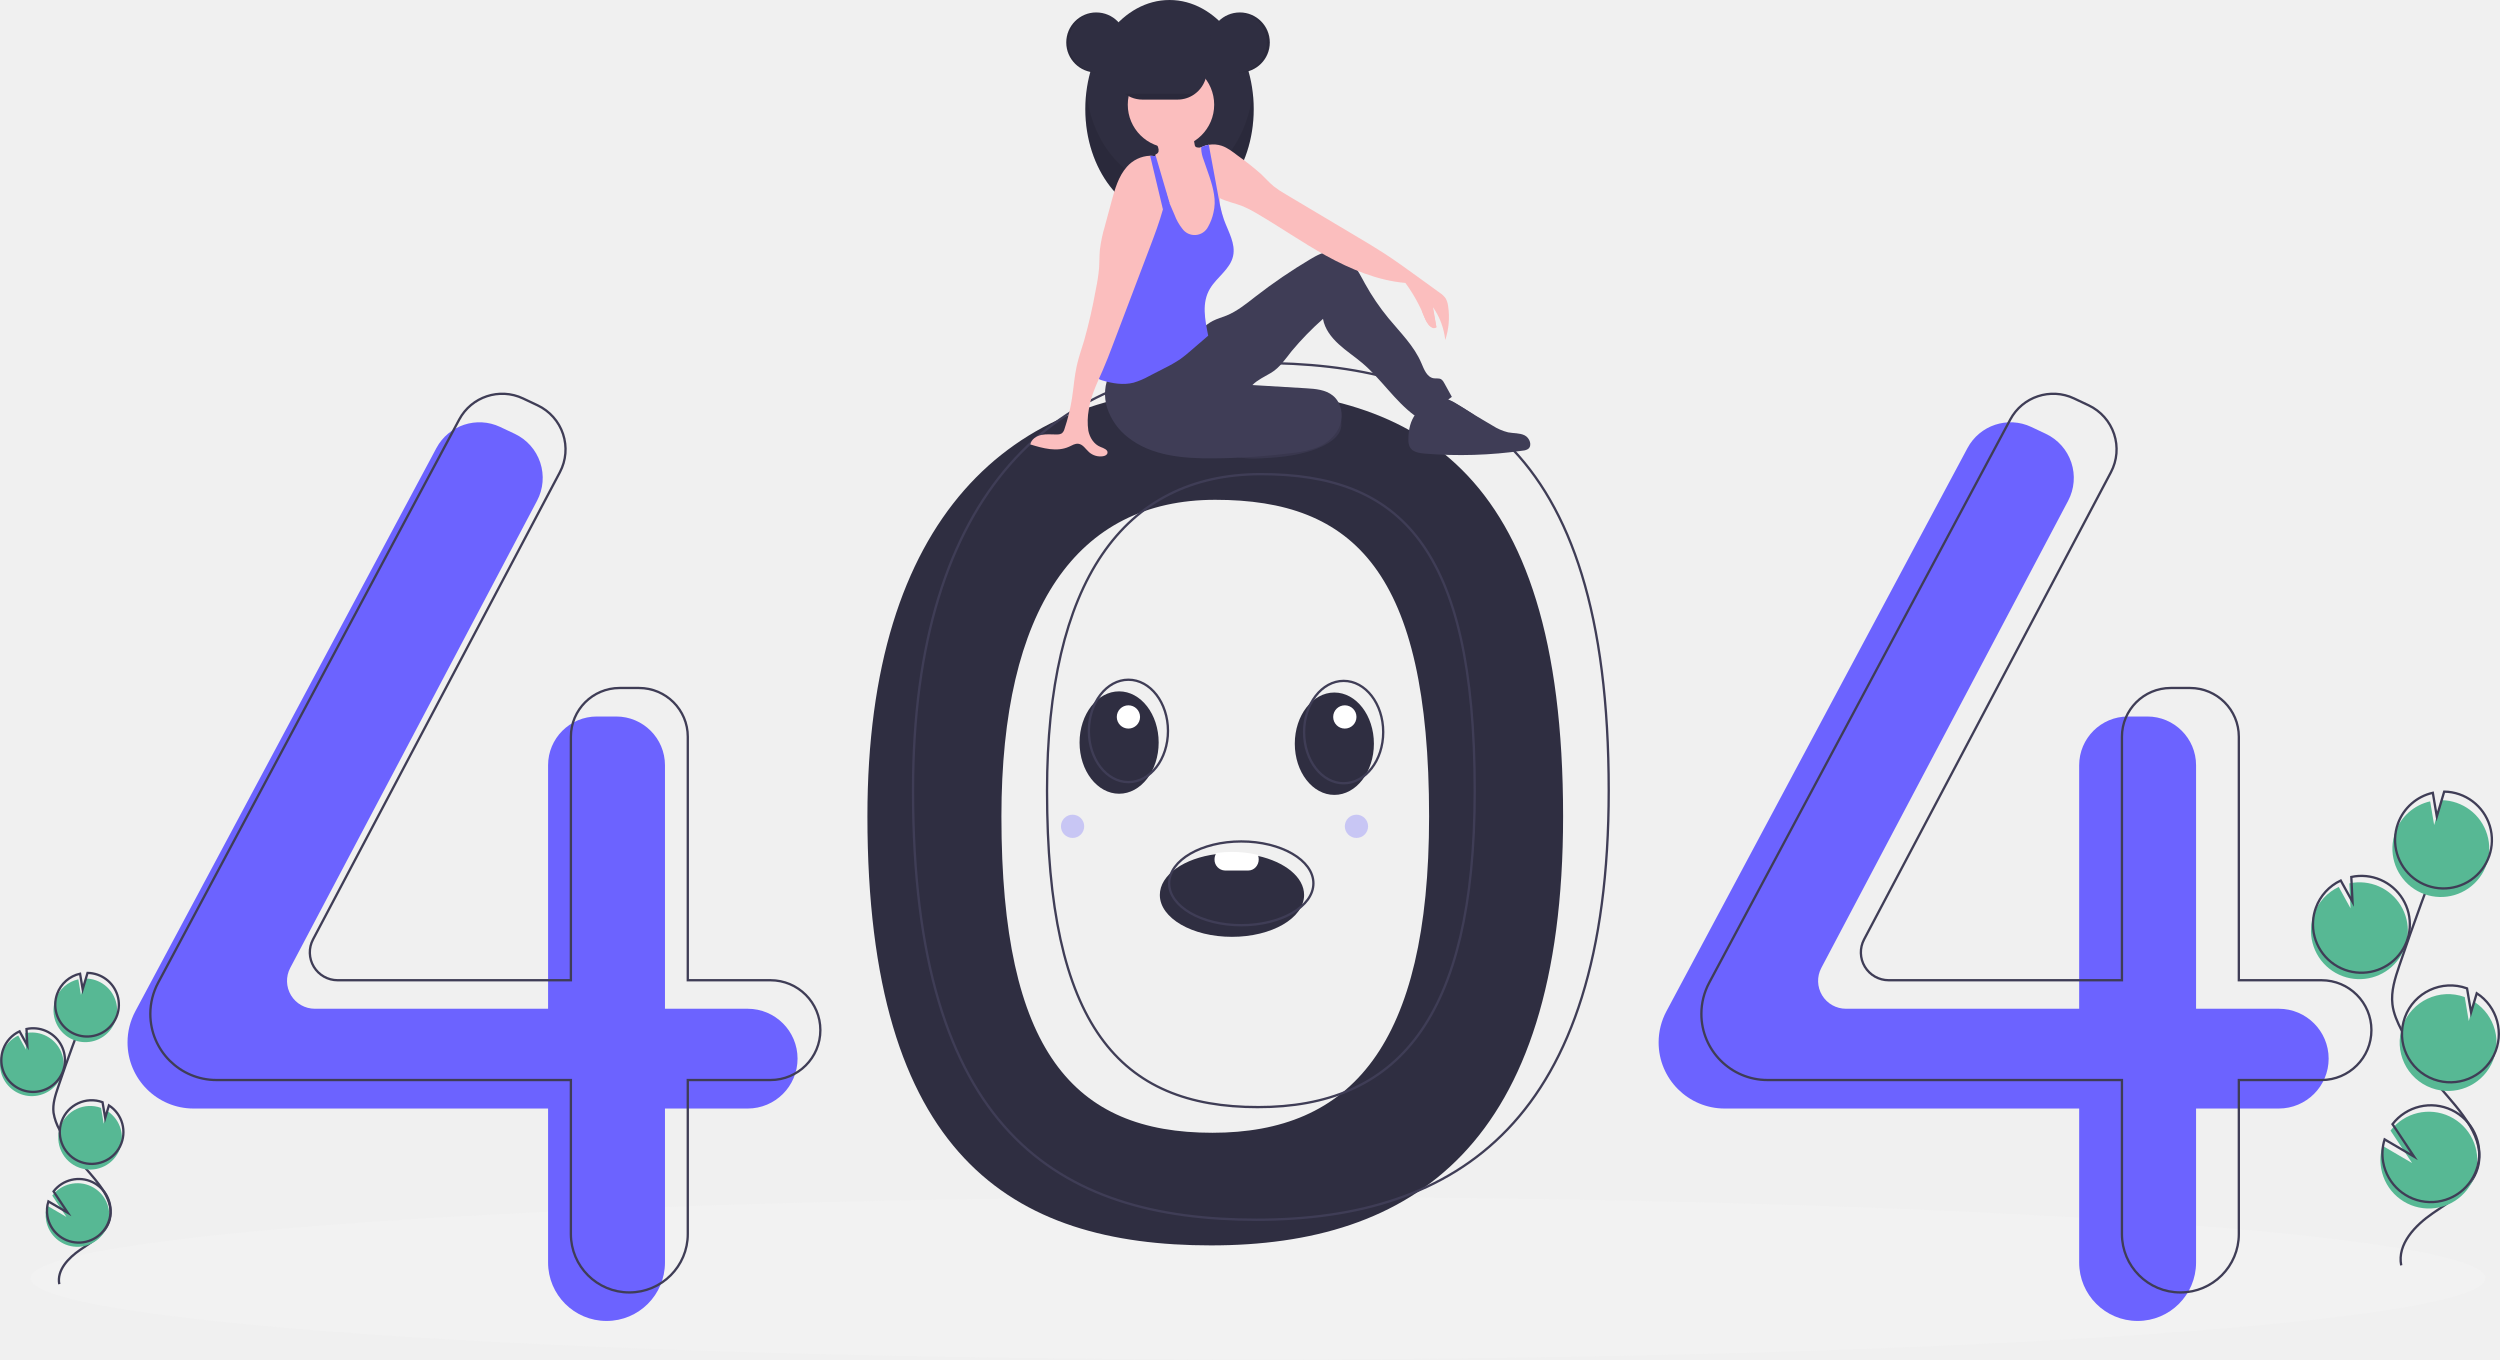
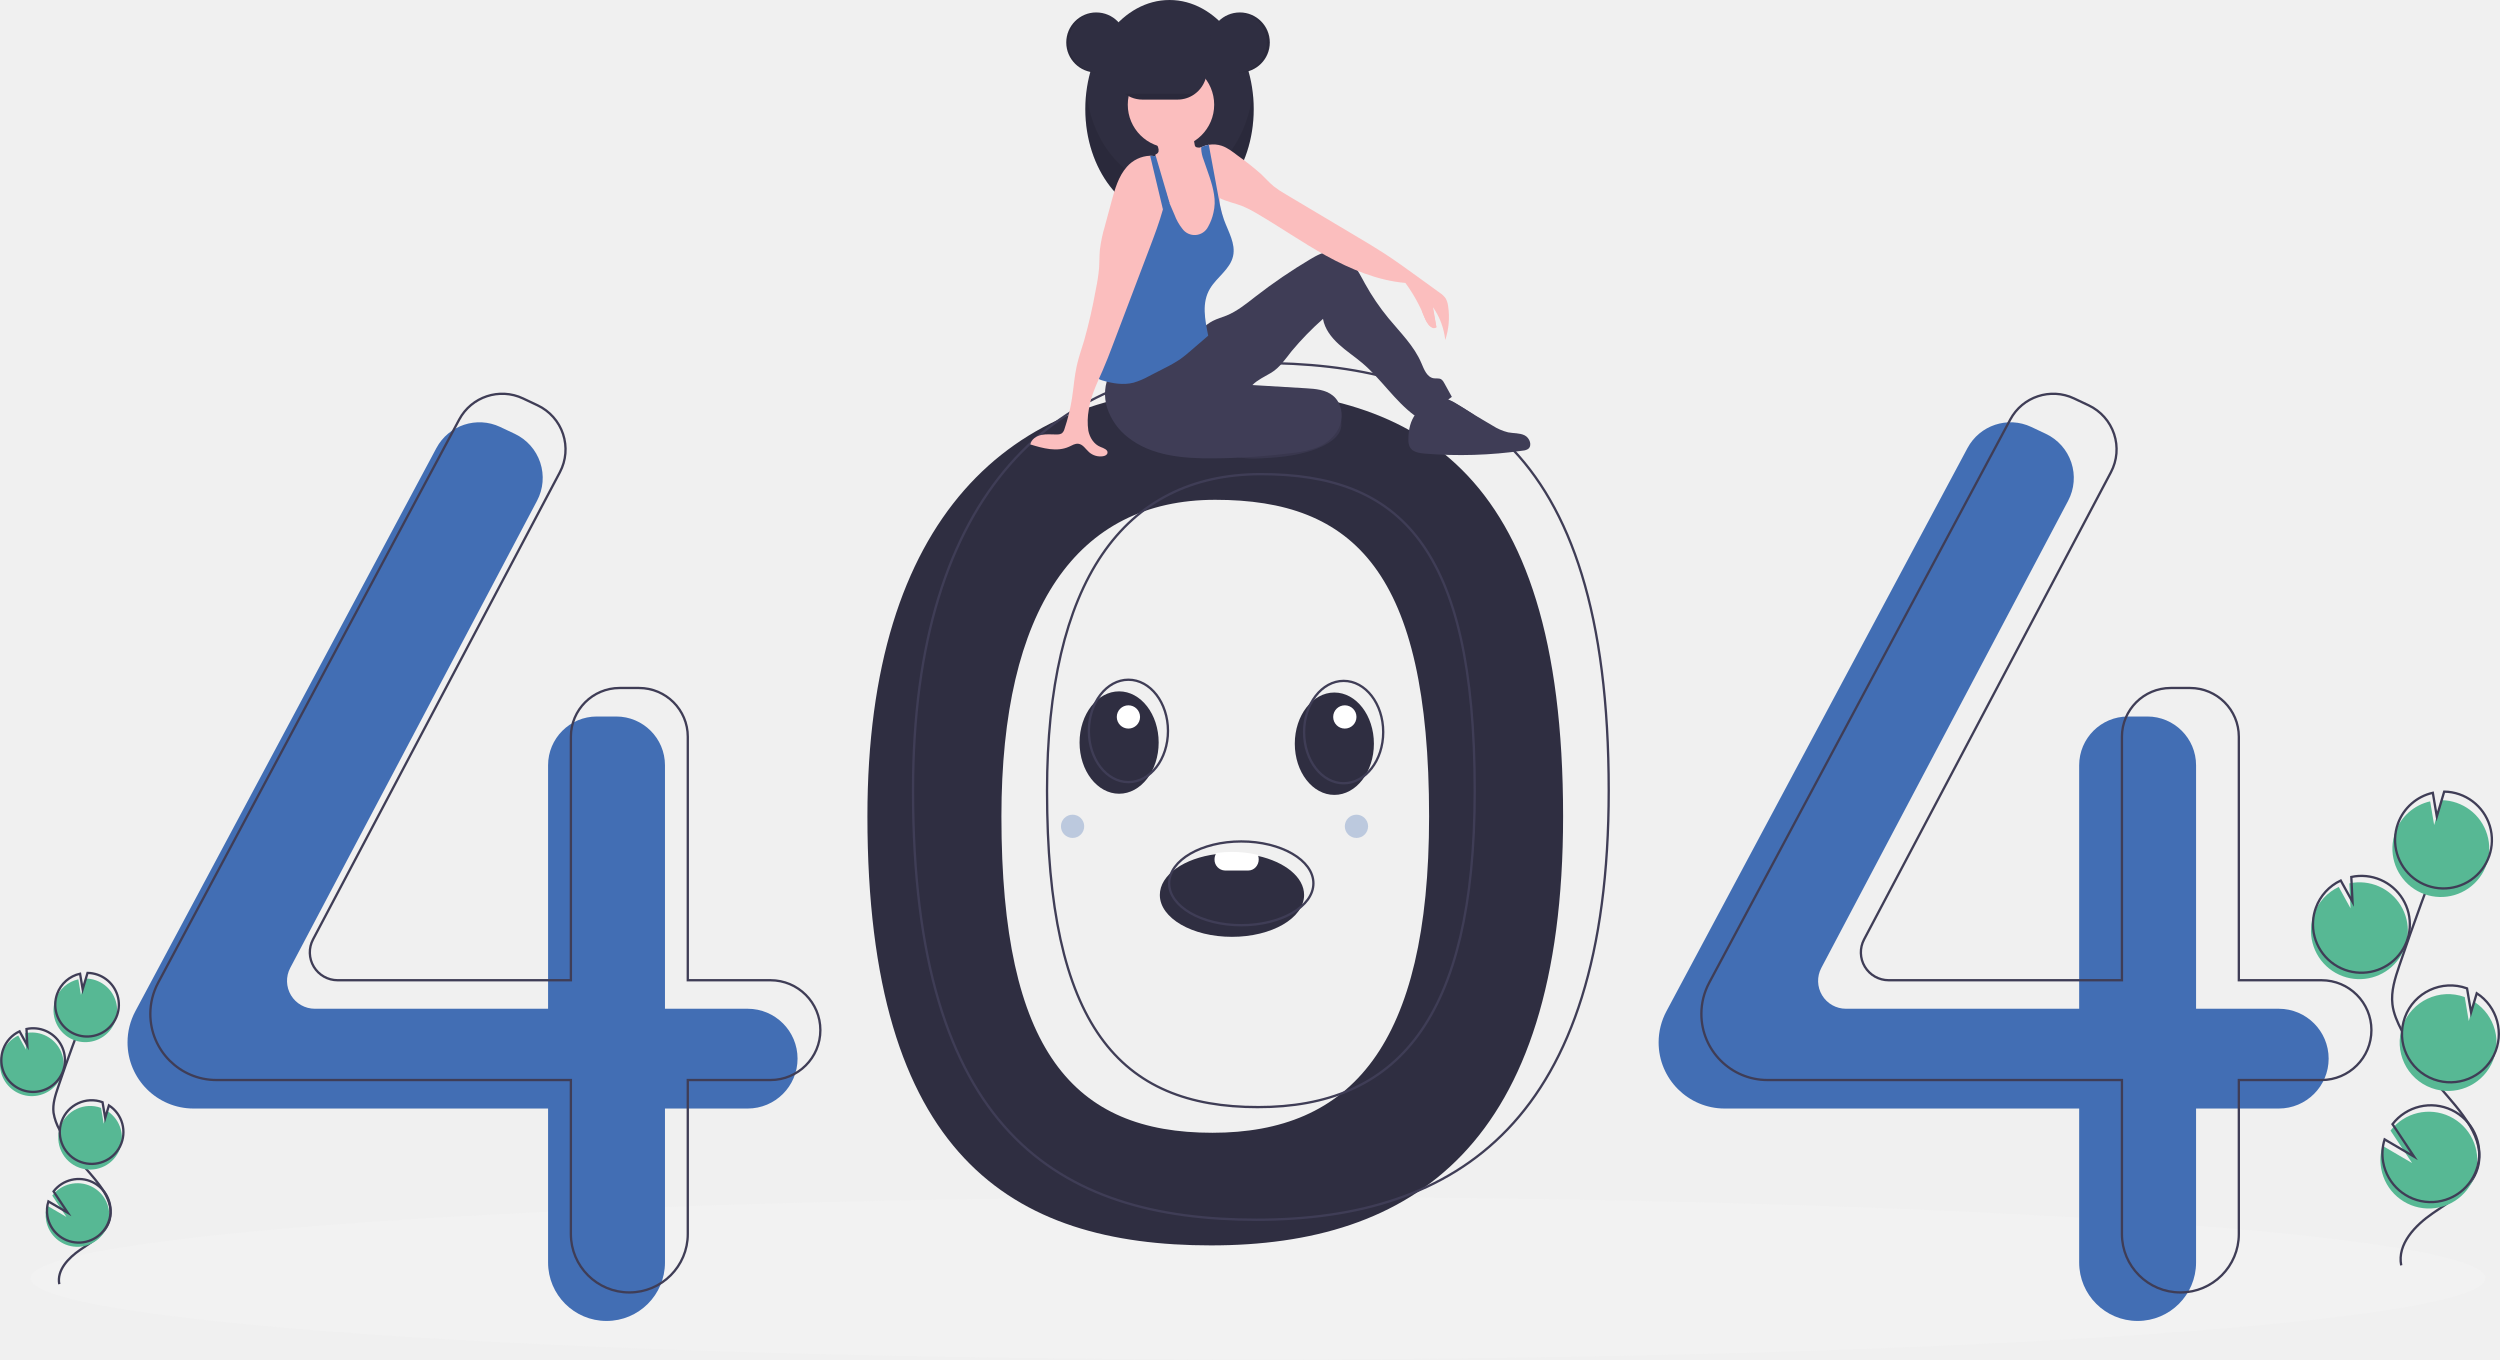
<svg xmlns="http://www.w3.org/2000/svg" id="fd59ce54-f850-4dfc-bc34-dd7d379d600e" data-name="Layer 1" width="1074.392" height="584.231" viewBox="0 0 1074.392 584.231">
  <ellipse cx="540.643" cy="549.309" rx="527.5" ry="34.922" fill="#f2f2f2" />
  <path d="M583.48,324.894c-85.944,0-147.651,55.139-147.651,183.798,0,145.813,61.707,184.411,147.651,184.411s151.327-42.274,151.327-184.411C734.807,356.753,669.424,324.894,583.48,324.894Zm.565,319.808c-59.527,0-90.626-34.923-90.626-135.916,0-89.112,32.372-136.105,91.899-136.105s91.899,30.868,91.899,136.105C677.217,607.234,643.572,644.703,584.045,644.703Z" transform="translate(-63.054 -157.8845)" fill="#2f2e41" />
-   <path d="M384.365,591.401H348.831V486.762A20.956,20.956,0,0,0,327.875,465.806h-8.326a20.956,20.956,0,0,0-20.956,20.956V591.401H198.363a11.963,11.963,0,0,1-10.578-17.552l106.082-200.78A20.956,20.956,0,0,0,284.287,344.33l-6.262-2.957a20.956,20.956,0,0,0-27.429,9.07L121.214,592.475a28.416,28.416,0,0,0-3.356,13.396v0a28.416,28.416,0,0,0,28.416,28.416H298.593v66.167a25.119,25.119,0,0,0,25.119,25.119h0a25.119,25.119,0,0,0,25.119-25.119V634.287h35.534a21.443,21.443,0,0,0,21.443-21.443v0A21.443,21.443,0,0,0,384.365,591.401Z" transform="translate(-63.054 -157.8845)" fill="#6c63ff" />
-   <path d="M1042.362,591.401h-35.534V486.762A20.956,20.956,0,0,0,985.872,465.806h-8.326a20.956,20.956,0,0,0-20.956,20.956V591.401H856.359a11.963,11.963,0,0,1-10.578-17.552L951.864,373.069A20.956,20.956,0,0,0,942.284,344.33l-6.262-2.957a20.956,20.956,0,0,0-27.429,9.07L779.211,592.475a28.416,28.416,0,0,0-3.356,13.396v0a28.416,28.416,0,0,0,28.416,28.416H956.589v66.167a25.119,25.119,0,0,0,25.119,25.119h0a25.119,25.119,0,0,0,25.119-25.119V634.287h35.534a21.443,21.443,0,0,0,21.443-21.443v0A21.443,21.443,0,0,0,1042.362,591.401Z" transform="translate(-63.054 -157.8845)" fill="#6c63ff" />
+   <path d="M384.365,591.401H348.831V486.762A20.956,20.956,0,0,0,327.875,465.806h-8.326a20.956,20.956,0,0,0-20.956,20.956V591.401H198.363a11.963,11.963,0,0,1-10.578-17.552l106.082-200.78A20.956,20.956,0,0,0,284.287,344.33l-6.262-2.957a20.956,20.956,0,0,0-27.429,9.07L121.214,592.475a28.416,28.416,0,0,0-3.356,13.396v0a28.416,28.416,0,0,0,28.416,28.416H298.593v66.167a25.119,25.119,0,0,0,25.119,25.119h0a25.119,25.119,0,0,0,25.119-25.119V634.287h35.534a21.443,21.443,0,0,0,21.443-21.443v0A21.443,21.443,0,0,0,384.365,591.401Z" transform="translate(-63.054 -157.8845)" fill="#426eb4" />
+   <path d="M1042.362,591.401h-35.534V486.762A20.956,20.956,0,0,0,985.872,465.806h-8.326a20.956,20.956,0,0,0-20.956,20.956V591.401H856.359a11.963,11.963,0,0,1-10.578-17.552L951.864,373.069A20.956,20.956,0,0,0,942.284,344.33l-6.262-2.957a20.956,20.956,0,0,0-27.429,9.07L779.211,592.475a28.416,28.416,0,0,0-3.356,13.396v0a28.416,28.416,0,0,0,28.416,28.416H956.589v66.167a25.119,25.119,0,0,0,25.119,25.119h0a25.119,25.119,0,0,0,25.119-25.119V634.287h35.534a21.443,21.443,0,0,0,21.443-21.443v0A21.443,21.443,0,0,0,1042.362,591.401Z" transform="translate(-63.054 -157.8845)" fill="#426eb4" />
  <path d="M394.168,579.148H358.634V474.509a20.956,20.956,0,0,0-20.956-20.956h-8.326a20.956,20.956,0,0,0-20.956,20.956V579.148H208.165a11.963,11.963,0,0,1-10.578-17.552L303.67,360.816a20.956,20.956,0,0,0-9.58-28.739l-6.262-2.957a20.956,20.956,0,0,0-27.429,9.07L131.017,580.222a28.416,28.416,0,0,0-3.356,13.396v0a28.416,28.416,0,0,0,28.416,28.416H308.395v66.167a25.119,25.119,0,0,0,25.119,25.119h0a25.119,25.119,0,0,0,25.119-25.119V622.034h35.534a21.443,21.443,0,0,0,21.443-21.443v0A21.443,21.443,0,0,0,394.168,579.148Z" transform="translate(-63.054 -157.8845)" fill="none" stroke="#3f3d56" stroke-miterlimit="10" />
  <path d="M1060.742,579.148h-35.534V474.509a20.956,20.956,0,0,0-20.956-20.956H995.925a20.956,20.956,0,0,0-20.956,20.956V579.148H874.739a11.963,11.963,0,0,1-10.578-17.552L970.244,360.816a20.956,20.956,0,0,0-9.58-28.739l-6.262-2.957a20.956,20.956,0,0,0-27.429,9.07L797.59,580.222a28.416,28.416,0,0,0-3.356,13.396v0a28.416,28.416,0,0,0,28.416,28.416H974.969v66.167a25.119,25.119,0,0,0,25.119,25.119h0a25.119,25.119,0,0,0,25.119-25.119V622.034h35.534a21.443,21.443,0,0,0,21.443-21.443v0A21.443,21.443,0,0,0,1060.742,579.148Z" transform="translate(-63.054 -157.8845)" fill="none" stroke="#3f3d56" stroke-miterlimit="10" />
  <path d="M603.085,313.866c-85.944,0-147.651,55.139-147.651,183.798,0,145.813,61.707,184.411,147.651,184.411s151.327-42.274,151.327-184.411C754.412,345.725,689.029,313.866,603.085,313.866Zm.565,319.808c-59.527,0-90.626-34.923-90.626-135.916,0-89.112,32.372-136.105,91.899-136.105s91.899,30.868,91.899,136.105C696.822,596.206,663.177,633.675,603.65,633.675Z" transform="translate(-63.054 -157.8845)" fill="none" stroke="#3f3d56" stroke-miterlimit="10" />
  <circle cx="471.141" cy="18.25" r="12.901" fill="#2f2e41" />
  <ellipse cx="502.607" cy="46.885" rx="36.186" ry="46.885" fill="#2f2e41" />
  <path d="M565.661,237.494c-18.128,0-33.141-17.271-35.776-39.805a60.976,60.976,0,0,0-.41,7.08c0,25.894,16.201,46.885,36.186,46.885s36.186-20.991,36.186-46.885a60.976,60.976,0,0,0-.41-7.08C598.803,220.224,583.789,237.494,565.661,237.494Z" transform="translate(-63.054 -157.8845)" opacity="0.1" />
  <path d="M639.296,342.073c-.777,3.193-4.128,5.751-7.839,7.538-7.802,3.757-17.425,4.878-26.76,5.254a45.176,45.176,0,0,1-7.144-.132,20.537,20.537,0,0,1-12.251-5.631,1.681,1.681,0,0,1,.044-2.844c4.969-5.459,13.262-8.806,21.616-11.216,6.334-1.827,17.381-6.561,24.29-5.922C637.944,329.739,640.277,338.041,639.296,342.073Z" transform="translate(-63.054 -157.8845)" fill="#3f3d56" />
  <path d="M639.296,342.073c-.777,3.193-4.128,5.751-7.839,7.538-7.802,3.757-17.425,4.878-26.76,5.254a45.176,45.176,0,0,1-7.144-.132,20.537,20.537,0,0,1-12.251-5.631,1.681,1.681,0,0,1,.044-2.844c4.969-5.459,13.262-8.806,21.616-11.216,6.334-1.827,17.381-6.561,24.29-5.922C637.944,329.739,640.277,338.041,639.296,342.073Z" transform="translate(-63.054 -157.8845)" opacity="0.1" />
  <path d="M540.098,318.206a19.77,19.77,0,0,0-1.199,15.075,26.339,26.339,0,0,0,8.829,12.497c10.095,8.092,23.988,9.205,36.925,9.093a284.649,284.649,0,0,0,33.905-2.324,40.538,40.538,0,0,0,11.001-2.554c4.222-1.827,7.933-5.178,9.436-9.526s.436-9.672-3.134-12.574c-3.137-2.55-7.463-2.9-11.498-3.143l-23.088-1.387c2.281-2.308,5.318-3.614,8.096-5.292,3.685-2.226,6.134-5.965,8.813-9.335a129.001,129.001,0,0,1,13.439-13.817c.751,4.31,3.478,7.85,6.687,10.824s6.908,5.368,10.244,8.2c8.079,6.858,13.896,16.167,22.392,22.5a43.829,43.829,0,0,0,16.049-8.012l-3.302-5.981a3.94,3.94,0,0,0-1.245-1.553c-.935-.575-2.14-.279-3.225-.441-2.901-.435-4.168-3.784-5.306-6.487-3.125-7.422-9.108-13.18-14.218-19.404a98.009,98.009,0,0,1-9.996-14.723c-1.717-3.102-3.288-6.331-5.617-9.003s-5.594-4.773-9.139-4.781c-3.132-.007-6.021,1.584-8.714,3.183a230.477,230.477,0,0,0-23.63,16.099c-3.944,3.062-7.863,6.296-12.489,8.174-1.947.79-4,1.331-5.869,2.292-3.273,1.684-5.757,4.534-8.431,7.064C566.277,311.892,553.219,317.738,540.098,318.206Z" transform="translate(-63.054 -157.8845)" fill="#3f3d56" />
  <path d="M588.374,253.983a23.774,23.774,0,0,1-1.734,8.033,10.045,10.045,0,0,1-5.768,5.573,12.375,12.375,0,0,1-5.623.182,10.882,10.882,0,0,1-4.582-1.561c-2.165-1.488-3.244-4.144-3.637-6.743-.393-2.596-.217-5.249-.469-7.863a42.944,42.944,0,0,0-1.202-6.255c-.17-.683-.343-1.362-.513-2.042-.167-.68-.33-1.359-.481-2.039-.138-.639-.267-1.281-.378-1.926-.091-.544-.173-1.092-.233-1.643a18.423,18.423,0,0,0-.809-4.811,14.607,14.607,0,0,0-1.687-2.854c-.286-.409-.563-.818-.818-1.243a5.89,5.89,0,0,1-.972-3.748,3.286,3.286,0,0,1,.148-.601c.025-.076.053-.151.085-.223A1.802,1.802,0,0,0,560.932,223.07a3.433,3.433,0,0,0-.148-1.778,11.318,11.318,0,0,0-.96-2.288c-.264-.478-1.161-1.34-1.167-1.888-.013-1.101,2.14-1.989,3.011-2.423a16.796,16.796,0,0,1,8.597-1.743c1.904.129,3.968.714,5.019,2.31.944,1.438.818,3.301,1.221,4.972a1.471,1.471,0,0,0,.299.664,1.341,1.341,0,0,0,.739.34,4.549,4.549,0,0,0,1.416.057h.003a2.931,2.931,0,0,0,.371-.054,4.957,4.957,0,0,0,2.033-.878q.585-.156,1.18-.255a.251.251,0,0,0,.047-.009c1.576,4.975,1.781,10.308,3.071,15.374.639,2.52,1.554,5.009,1.683,7.602.009.113.013.23.016.346.019.834-.047,1.674-.013,2.505a6.981,6.981,0,0,0,.126,1.114,15.611,15.611,0,0,0,.525,1.743l.009.028c.06.183.116.368.164.554.035.135.066.267.091.403l.003.009A14.938,14.938,0,0,1,588.374,253.983Z" transform="translate(-63.054 -157.8845)" fill="#fbbebe" />
  <circle cx="503.237" cy="44.997" r="18.565" fill="#fbbebe" />
  <path d="M684.157,304.033a30.445,30.445,0,0,0-5.236-14.103q.722,4.295,1.447,8.587a3.214,3.214,0,0,1-3.367-1.035,10.337,10.337,0,0,1-1.765-3.276,67.466,67.466,0,0,0-8.21-14.736c-11.819-.985-23.502-5.884-33.896-11.595-10.396-5.708-20.126-12.552-30.384-18.502a43.573,43.573,0,0,0-5.544-2.832c-3.21-1.287-6.812-1.954-9.855-3.468-.204-.101-.409-.208-.61-.318a12.578,12.578,0,0,1-1.945-1.306,10.344,10.344,0,0,1-.931-.856,20.351,20.351,0,0,1-3.559-5.953c-1.633-3.612-2.215-7.97-3.845-11.583a11.203,11.203,0,0,1,2.502-1.765h.003c.132-.069.264-.135.4-.198a11.94,11.94,0,0,1,2.004-.733q.585-.156,1.18-.255a.251.251,0,0,0,.047-.009,11.566,11.566,0,0,1,5.491.434c2.587.875,4.767,2.621,6.941,4.273a114.02,114.02,0,0,1,10.148,8.049c1.794,1.718,3.43,3.606,5.359,5.167a42.144,42.144,0,0,0,5.057,3.351q15.656,9.327,31.315,18.65c3.534,2.105,7.07,4.21,10.526,6.438,5.249,3.386,10.308,7.055,15.365,10.721q4.47,3.238,8.936,6.479a9.728,9.728,0,0,1,2.533,2.341,8.472,8.472,0,0,1,1.123,3.433A31.387,31.387,0,0,1,684.157,304.033Z" transform="translate(-63.054 -157.8845)" fill="#fbbebe" />
-   <path d="M592.977,267.944c-1.252,5.617-6.929,9.012-9.896,13.946-3.688,6.123-2.184,13.241-.799,20.255q-3.795,3.271-7.593,6.542c-1.397,1.199-2.794,2.404-4.298,3.464a57.351,57.351,0,0,1-6.86,3.94q-3.361,1.728-6.721,3.458a32.128,32.128,0,0,1-6.58,2.788c-4.415,1.133-9.103.34-13.471-.972a6.088,6.088,0,0,1-1.473-.601,2.394,2.394,0,0,1-.699-.632,3.911,3.911,0,0,1-.444-2.539c.444-7.351,2.24-14.547,4.031-21.69a85.26,85.26,0,0,1,3.848-12.577,85.077,85.077,0,0,1,5.415-10.151,68.368,68.368,0,0,1,7.929-11.514,18.479,18.479,0,0,0,3.675-4.739c1.117-2.549.686-5.472.913-8.247a17.148,17.148,0,0,1,1.633-6.007v-.003a17.093,17.093,0,0,1,1.743-2.882q.458,1.067.916,2.13.302.699.598,1.394.387.897.768,1.787,1.1,2.558,2.196,5.113a21.59,21.59,0,0,0,3.335,5.944,6.499,6.499,0,0,0,11.123-.853,21.261,21.261,0,0,0,2.272-6.013,19.215,19.215,0,0,0,.252-7.835c-.758-5.009-2.889-10.126-4.437-14.78a14.945,14.945,0,0,1-1.079-4.871,3.351,3.351,0,0,1,.057-.56c.009-.047.019-.098.028-.145a11.94,11.94,0,0,1,2.004-.733q.585-.156,1.18-.255,2.044,11.064,4.094,22.127c.032.173.066.346.098.522.195,1.057.393,2.115.614,3.169.198.957.412,1.91.651,2.857l.009.028c.082.321.167.639.255.957l.003.009c.242.868.513,1.731.818,2.58C590.938,257.475,594.164,262.629,592.977,267.944Z" transform="translate(-63.054 -157.8845)" fill="#6c63ff" />
+   <path d="M592.977,267.944c-1.252,5.617-6.929,9.012-9.896,13.946-3.688,6.123-2.184,13.241-.799,20.255q-3.795,3.271-7.593,6.542c-1.397,1.199-2.794,2.404-4.298,3.464a57.351,57.351,0,0,1-6.86,3.94q-3.361,1.728-6.721,3.458a32.128,32.128,0,0,1-6.58,2.788c-4.415,1.133-9.103.34-13.471-.972a6.088,6.088,0,0,1-1.473-.601,2.394,2.394,0,0,1-.699-.632,3.911,3.911,0,0,1-.444-2.539c.444-7.351,2.24-14.547,4.031-21.69a85.26,85.26,0,0,1,3.848-12.577,85.077,85.077,0,0,1,5.415-10.151,68.368,68.368,0,0,1,7.929-11.514,18.479,18.479,0,0,0,3.675-4.739c1.117-2.549.686-5.472.913-8.247a17.148,17.148,0,0,1,1.633-6.007v-.003a17.093,17.093,0,0,1,1.743-2.882q.458,1.067.916,2.13.302.699.598,1.394.387.897.768,1.787,1.1,2.558,2.196,5.113a21.59,21.59,0,0,0,3.335,5.944,6.499,6.499,0,0,0,11.123-.853,21.261,21.261,0,0,0,2.272-6.013,19.215,19.215,0,0,0,.252-7.835c-.758-5.009-2.889-10.126-4.437-14.78a14.945,14.945,0,0,1-1.079-4.871,3.351,3.351,0,0,1,.057-.56c.009-.047.019-.098.028-.145a11.94,11.94,0,0,1,2.004-.733q.585-.156,1.18-.255,2.044,11.064,4.094,22.127c.032.173.066.346.098.522.195,1.057.393,2.115.614,3.169.198.957.412,1.91.651,2.857l.009.028c.082.321.167.639.255.957l.003.009c.242.868.513,1.731.818,2.58C590.938,257.475,594.164,262.629,592.977,267.944Z" transform="translate(-63.054 -157.8845)" fill="#426eb4" />
  <path d="M668.321,346.877a6.583,6.583,0,0,0,.61,3.143c1.162,2.124,3.95,2.606,6.362,2.805a188.377,188.377,0,0,0,42.266-1.288,4.886,4.886,0,0,0,2.151-.668c1.99-1.395.763-4.795-1.41-5.884s-4.751-.826-7.135-1.297a22.479,22.479,0,0,1-6.678-2.896q-7.252-4.167-14.293-8.688c-2.795-1.795-6.093-3.71-9.24-2.646C672.43,332.343,668.265,337.681,668.321,346.877Z" transform="translate(-63.054 -157.8845)" fill="#3f3d56" />
  <path d="M564.437,240.874v.003c-.022.132-.044.261-.072.39-.035.214-.076.431-.116.645-.39,1.998-.868,3.987-1.419,5.963-1.51,5.459-3.534,10.831-5.541,16.123q-8.081,21.287-16.164,42.577c-1.359,3.575-2.716,7.152-4.261,10.654-.516,1.167-1.048,2.344-1.576,3.534-1.894,4.257-3.713,8.653-4.317,13.184a27.45,27.45,0,0,0-.192,9.04c.604,2.97,2.407,5.872,5.23,6.97,1.378.538,3.351,1.259,2.974,2.69-.204.787-1.098,1.171-1.901,1.303a7.312,7.312,0,0,1-5.966-1.718c-1.507-1.337-2.665-3.417-4.67-3.641-1.388-.151-2.665.68-3.936,1.262-5.186,2.369-11.227.711-16.674-.972.428-2.206,2.643-3.66,4.843-4.1,2.199-.444,4.474-.129,6.718-.189a3.51,3.51,0,0,0,2.042-.525,3.705,3.705,0,0,0,1.101-1.882,78.964,78.964,0,0,0,3.213-13.147c.724-4.666,1.026-9.405,2.058-14.015.802-3.597,2.042-7.08,3.106-10.61a224.682,224.682,0,0,0,5.06-22.077,78.02,78.02,0,0,0,1.425-9.368c.179-2.612.094-5.236.346-7.838a60.888,60.888,0,0,1,2.111-9.997q1.444-5.348,2.885-10.689c1.425-5.271,2.955-10.746,6.567-14.843a13.962,13.962,0,0,1,10.028-4.789,9.882,9.882,0,0,1,2.13.23c.116.028.233.057.349.088a8.634,8.634,0,0,1,2.174.9c1.114-.708,1.68-.459,2.42.632a6.973,6.973,0,0,1,.881,3.795A52.424,52.424,0,0,1,564.437,240.874Z" transform="translate(-63.054 -157.8845)" fill="#fbbebe" />
-   <path d="M565.661,245.046l-.047.047-.255.255-2.53,2.527-1.24-5.208-4.251-17.854a9.882,9.882,0,0,1,2.13.23,3.286,3.286,0,0,1,.148-.601l.201.689,1.441,4.902,2.728,9.308.45,1.532v.003Z" transform="translate(-63.054 -157.8845)" fill="#6c63ff" />
+   <path d="M565.661,245.046l-.047.047-.255.255-2.53,2.527-1.24-5.208-4.251-17.854a9.882,9.882,0,0,1,2.13.23,3.286,3.286,0,0,1,.148-.601l.201.689,1.441,4.902,2.728,9.308.45,1.532v.003Z" transform="translate(-63.054 -157.8845)" fill="#426eb4" />
  <path d="M581.715,188.087a12.582,12.582,0,0,1-3.7,8.896,12.314,12.314,0,0,1-1.36,1.176,12.528,12.528,0,0,1-7.536,2.524H554.023a12.59,12.59,0,0,1,0-25.18h15.096A12.629,12.629,0,0,1,581.715,188.087Z" transform="translate(-63.054 -157.8845)" fill="#2f2e41" />
  <circle cx="532.815" cy="18.25" r="12.901" fill="#2f2e41" />
  <path d="M595.554,163.234c-.158,0-.315.006-.472.012a12.898,12.898,0,0,1,0,25.778c.157.006.314.012.472.012a12.901,12.901,0,1,0,0-25.802Z" transform="translate(-63.054 -157.8845)" opacity="0.1" />
  <path d="M534.195,163.234c.158,0,.315.006.472.012a12.898,12.898,0,0,0,0,25.778c-.157.006-.314.012-.472.012a12.901,12.901,0,0,1,0-25.802Z" transform="translate(-63.054 -157.8845)" opacity="0.1" />
  <path d="M576.655,198.159a12.528,12.528,0,0,1-7.536,2.524H554.023a12.528,12.528,0,0,1-7.536-2.524Z" transform="translate(-63.054 -157.8845)" opacity="0.1" />
  <path d="M674.14,291.64s3.252,9.372,6.229,6.876L677.996,286.267Z" transform="translate(-63.054 -157.8845)" fill="#fbbebe" />
  <path d="M1069.918,577.434a20.813,20.813,0,1,0,2.772-39.915l.521,10.712-5.068-9.18a20.734,20.734,0,0,0-10.684,11.723,20.408,20.408,0,0,0-1.197,5.63A20.809,20.809,0,0,0,1069.918,577.434Z" transform="translate(-63.054 -157.8845)" fill="#57b894" />
  <path d="M1094.995,701.678c-1.789-9.11,5.963-17.187,13.621-22.437s16.605-10.408,19.218-19.317c3.755-12.804-7.43-24.53-16.136-34.642a125.3,125.3,0,0,1-16.524-24.557c-1.811-3.533-3.476-7.225-3.952-11.166-.686-5.675,1.137-11.323,2.974-16.737q9.179-27.052,19.628-53.65" transform="translate(-63.054 -157.8845)" fill="none" stroke="#3f3d56" stroke-miterlimit="10" />
  <path d="M1070.775,574.676a20.813,20.813,0,1,0,2.772-39.915l.521,10.712-5.068-9.18a20.734,20.734,0,0,0-10.684,11.723,20.408,20.408,0,0,0-1.197,5.63A20.809,20.809,0,0,0,1070.775,574.676Z" transform="translate(-63.054 -157.8845)" fill="none" stroke="#3f3d56" stroke-miterlimit="10" />
  <path d="M1092.451,515.473a20.788,20.788,0,0,1,14.98-13.198l1.714,10.184,3.177-10.696a20.81,20.81,0,1,1-19.871,13.71Z" transform="translate(-63.054 -157.8845)" fill="#57b894" />
  <path d="M1093.594,511.795a20.788,20.788,0,0,1,14.98-13.198l1.714,10.184,3.177-10.696a20.81,20.81,0,1,1-19.871,13.71Z" transform="translate(-63.054 -157.8845)" fill="none" stroke="#3f3d56" stroke-miterlimit="10" />
  <path d="M1108.045,625.489a20.81,20.81,0,0,0,18.419-37.023l-2.441,8.219-1.731-10.304a.362.362,0,0,0-.053-.02,20.811,20.811,0,1,0-14.194,39.127Z" transform="translate(-63.054 -157.8845)" fill="#57b894" />
  <path d="M1109.035,621.764a20.81,20.81,0,0,0,18.419-37.023l-2.441,8.219-1.731-10.304a.362.362,0,0,0-.053-.02,20.811,20.811,0,1,0-14.194,39.127Z" transform="translate(-63.054 -157.8845)" fill="none" stroke="#3f3d56" stroke-miterlimit="10" />
  <path d="M1086.378,660.051a20.801,20.801,0,1,0,4.011-16.297l9.273,13.957-12.67-7.408A20.616,20.616,0,0,0,1086.378,660.051Z" transform="translate(-63.054 -157.8845)" fill="#57b894" />
  <path d="M1087.235,657.294a20.801,20.801,0,1,0,4.011-16.297l9.273,13.957-12.67-7.408A20.616,20.616,0,0,0,1087.235,657.294Z" transform="translate(-63.054 -157.8845)" fill="none" stroke="#3f3d56" stroke-miterlimit="10" />
  <path d="M72.061,628.133a13.674,13.674,0,1,0,1.821-26.225l.342,7.038-3.33-6.032a13.623,13.623,0,0,0-7.019,7.702,13.409,13.409,0,0,0-.787,3.699A13.672,13.672,0,0,0,72.061,628.133Z" transform="translate(-63.054 -157.8845)" fill="#57b894" />
  <path d="M88.538,709.763c-1.175-5.986,3.918-11.292,8.949-14.741s10.91-6.838,12.626-12.692c2.467-8.412-4.882-16.117-10.601-22.76A82.324,82.324,0,0,1,88.656,643.436a22.21,22.21,0,0,1-2.597-7.336c-.451-3.729.747-7.439,1.954-10.996q6.031-17.773,12.896-35.249" transform="translate(-63.054 -157.8845)" fill="none" stroke="#3f3d56" stroke-miterlimit="10" />
  <path d="M72.625,626.321a13.674,13.674,0,1,0,1.821-26.225l.342,7.038L71.458,601.103a13.623,13.623,0,0,0-7.019,7.702,13.409,13.409,0,0,0-.787,3.699A13.672,13.672,0,0,0,72.625,626.321Z" transform="translate(-63.054 -157.8845)" fill="none" stroke="#3f3d56" stroke-miterlimit="10" />
  <path d="M86.866,587.423a13.658,13.658,0,0,1,9.842-8.671l1.126,6.691,2.087-7.027a13.673,13.673,0,1,1-13.055,9.007Z" transform="translate(-63.054 -157.8845)" fill="#57b894" />
  <path d="M87.617,585.007a13.658,13.658,0,0,1,9.842-8.671l1.126,6.691L100.673,576a13.673,13.673,0,1,1-13.055,9.007Z" transform="translate(-63.054 -157.8845)" fill="none" stroke="#3f3d56" stroke-miterlimit="10" />
  <path d="M97.112,659.706a13.673,13.673,0,0,0,12.102-24.325l-1.604,5.4-1.137-6.77a.238.238,0,0,0-.035-.013,13.673,13.673,0,1,0-9.326,25.707Z" transform="translate(-63.054 -157.8845)" fill="#57b894" />
  <path d="M97.762,657.259a13.673,13.673,0,0,0,12.102-24.325l-1.604,5.4-1.137-6.77a.238.238,0,0,0-.035-.013,13.673,13.673,0,1,0-9.326,25.707Z" transform="translate(-63.054 -157.8845)" fill="none" stroke="#3f3d56" stroke-miterlimit="10" />
  <path d="M82.876,682.414a13.667,13.667,0,1,0,2.635-10.708l6.092,9.17-8.324-4.867A13.545,13.545,0,0,0,82.876,682.414Z" transform="translate(-63.054 -157.8845)" fill="#57b894" />
  <path d="M83.439,680.602a13.667,13.667,0,1,0,2.635-10.708l6.092,9.17-8.324-4.867A13.545,13.545,0,0,0,83.439,680.602Z" transform="translate(-63.054 -157.8845)" fill="none" stroke="#3f3d56" stroke-miterlimit="10" />
  <ellipse cx="480.946" cy="319.115" rx="17" ry="22" fill="#2f2e41" />
  <ellipse cx="573.446" cy="319.615" rx="17" ry="22" fill="#2f2e41" />
  <path d="M623.5,542.5c0,9.94-13.88,18-31,18s-31-8.06-31-18c0-8.61,10.41-15.81,24.32-17.57a50.104,50.104,0,0,1,6.68-.43,50.699,50.699,0,0,1,11.13,1.2C615.25,528.29,623.5,534.84,623.5,542.5Z" transform="translate(-63.054 -157.8845)" fill="#2f2e41" />
  <ellipse cx="484.946" cy="314.115" rx="17" ry="22" fill="none" stroke="#3f3d56" stroke-miterlimit="10" />
  <ellipse cx="577.446" cy="314.615" rx="17" ry="22" fill="none" stroke="#3f3d56" stroke-miterlimit="10" />
  <ellipse cx="533.446" cy="379.615" rx="31" ry="18" fill="none" stroke="#3f3d56" stroke-miterlimit="10" />
  <path d="M604,527.2a4.937,4.937,0,0,1-1.32,3.392A4.339,4.339,0,0,1,599.5,532h-10a4.664,4.664,0,0,1-4.5-4.8,4.905,4.905,0,0,1,.82-2.741A47.02,47.02,0,0,1,592.5,524a47.665,47.665,0,0,1,11.13,1.28A5.067,5.067,0,0,1,604,527.2Z" transform="translate(-63.054 -157.8845)" fill="#fff" />
  <circle cx="484.946" cy="308.115" r="5" fill="#fff" />
  <circle cx="577.946" cy="308.115" r="5" fill="#fff" />
-   <circle cx="582.946" cy="355.115" r="5" fill="#6c63ff" opacity="0.3" />
-   <circle cx="460.946" cy="355.115" r="5" fill="#6c63ff" opacity="0.3" />
+   <circle cx="582.946" cy="355.115" r="5" fill="#426eb4" opacity="0.3" />
+   <circle cx="460.946" cy="355.115" r="5" fill="#426eb4" opacity="0.3" />
</svg>
